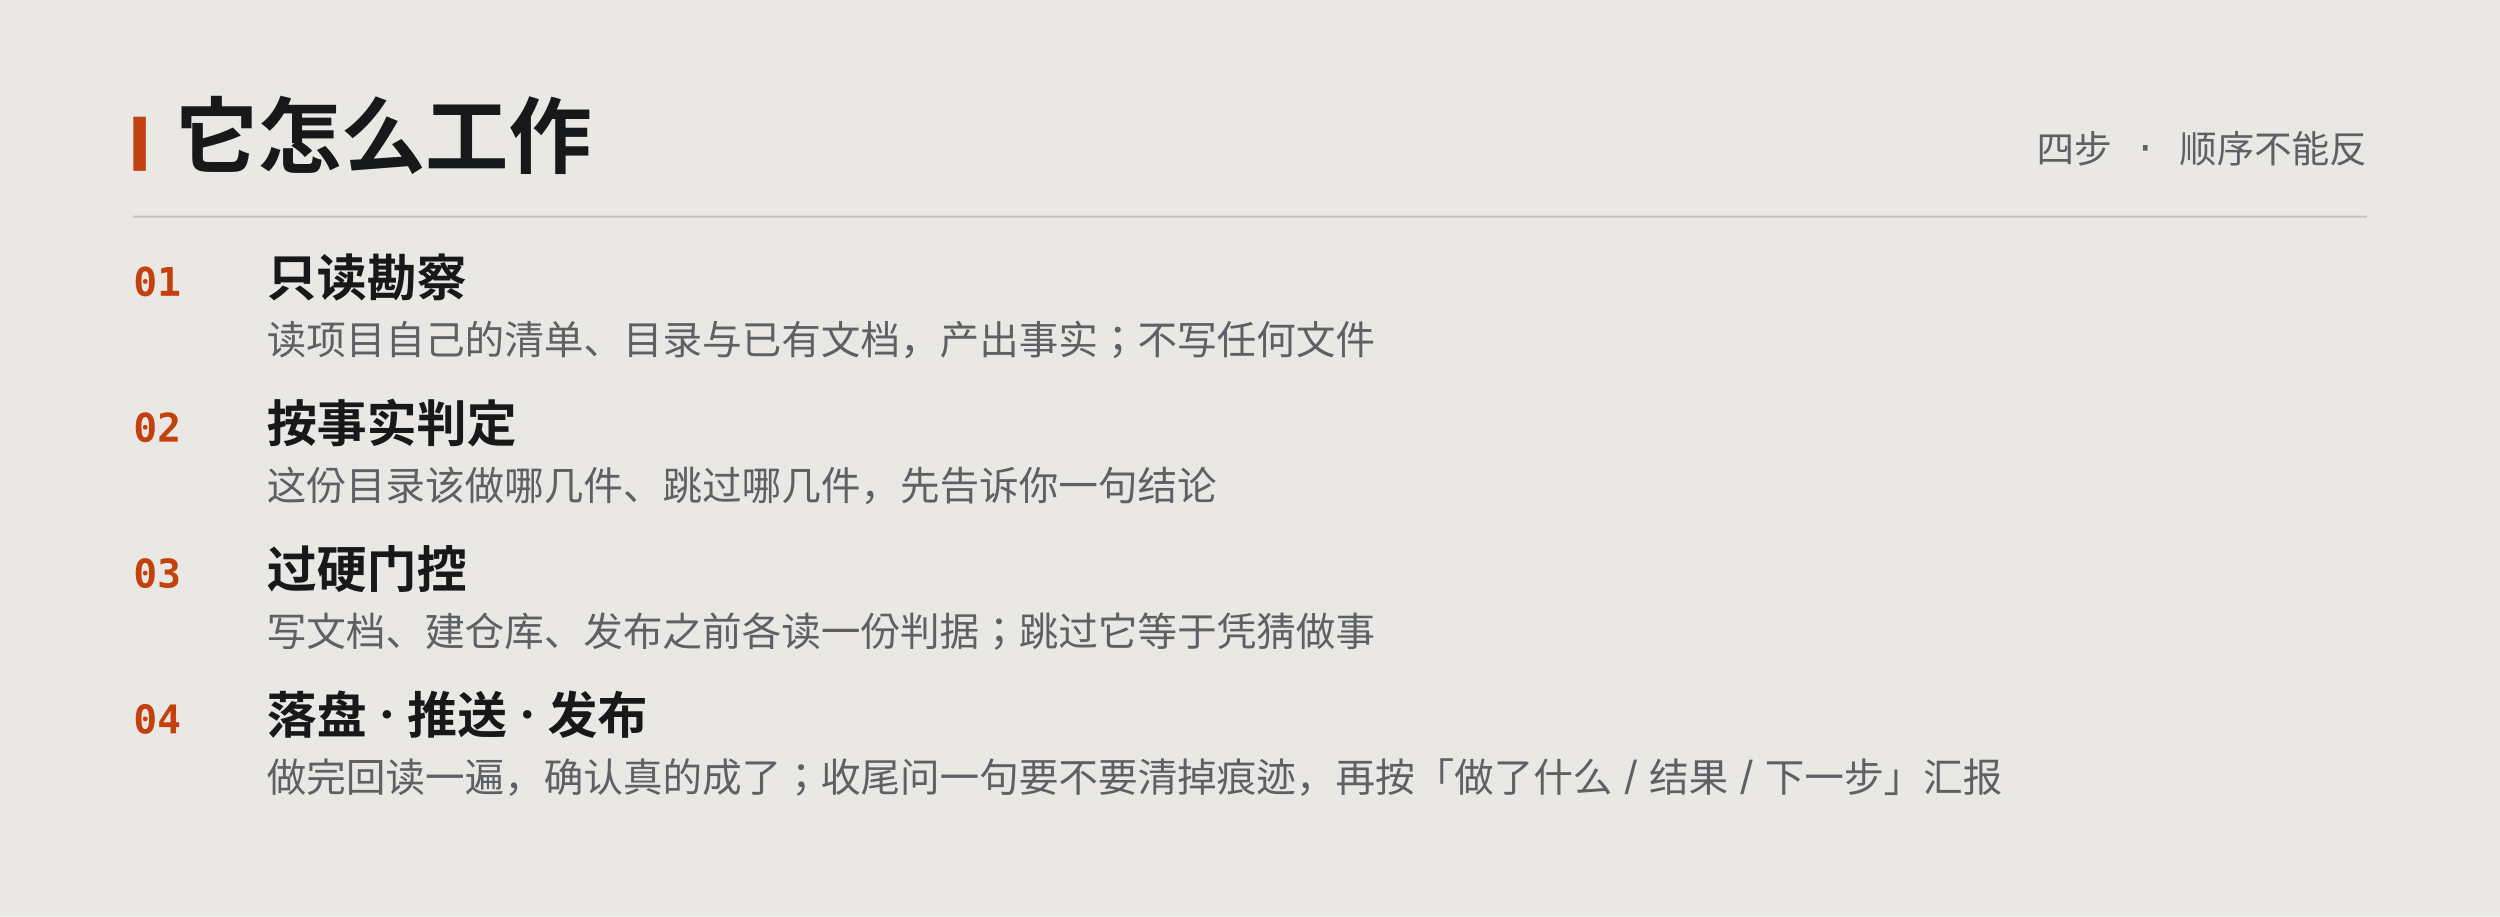
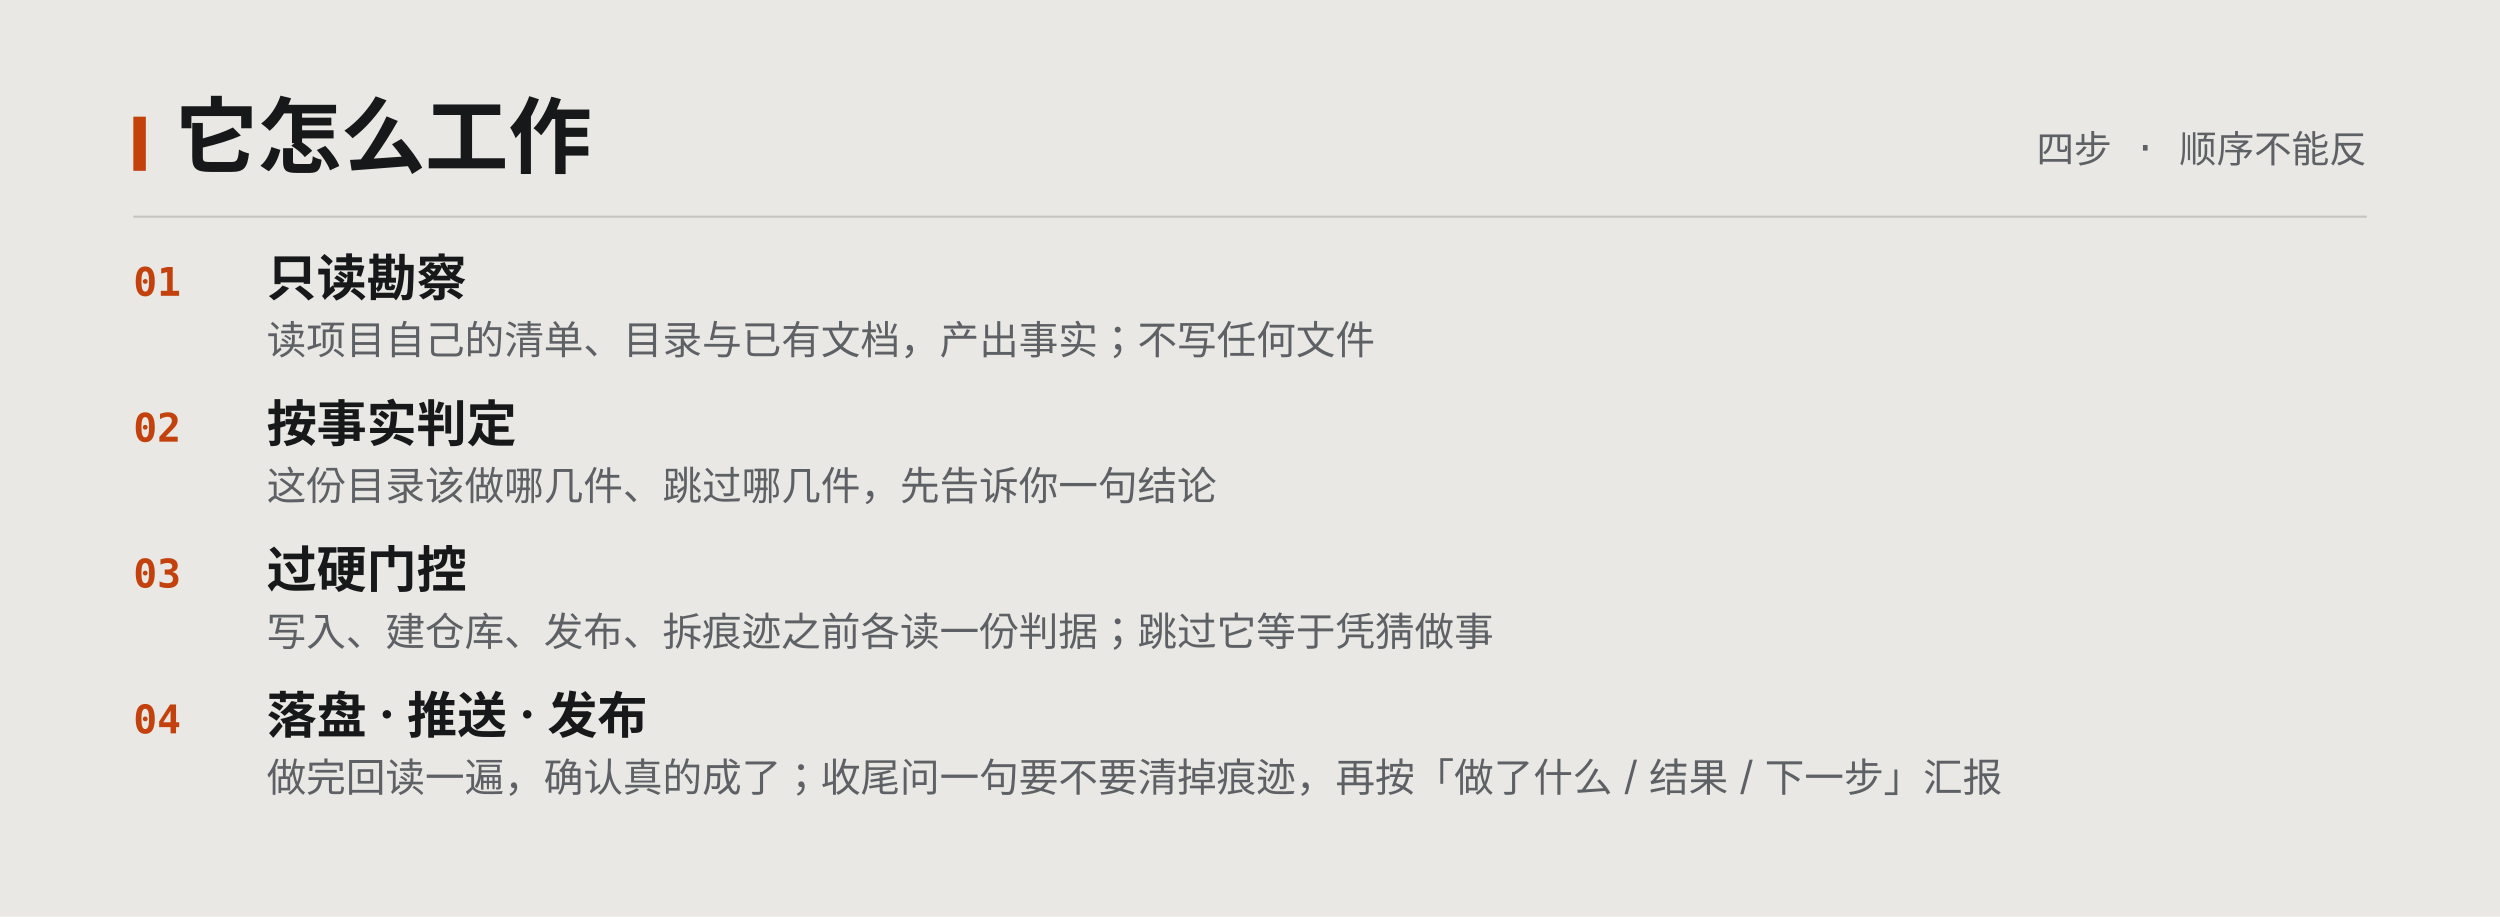
<svg xmlns="http://www.w3.org/2000/svg" width="1200" height="440" viewBox="0 0 1200 440" role="img" aria-labelledby="pfFlowTitle pfFlowDesc">
  <rect width="1200" height="440" fill="#E9E8E4" />
  <g id="head" font-family="-apple-system, BlinkMacSystemFont, 'Segoe UI', 'PingFang SC', sans-serif">
    <rect x="64" y="56" width="6" height="26" fill="#C2410C" />
    <text x="84" y="80" font-size="40" font-weight="700" fill="#17181A">它怎么工作</text>
    <text x="1136" y="78" text-anchor="end" font-family="ui-monospace, SFMono-Regular, Menlo, monospace" font-size="18" fill="#5D6064">四步 · 顺序不能反</text>
  </g>
  <line x1="64" y1="104" x2="1136" y2="104" stroke="#C6C4BF" stroke-width="1" />
  <g id="steps" font-family="-apple-system, BlinkMacSystemFont, 'Segoe UI', 'PingFang SC', sans-serif">
    <text x="64" y="142" font-family="ui-monospace, SFMono-Regular, Menlo, monospace" font-size="19" fill="#C2410C" font-weight="700">01</text>
    <text x="128" y="142" font-size="24" font-weight="700" fill="#17181A">只读勘察</text>
    <text x="128" y="170" font-size="19" fill="#5D6064">读项目自己的清单、目录与已有文档，产出事实；不写任何文件</text>
    <text x="64" y="212" font-family="ui-monospace, SFMono-Regular, Menlo, monospace" font-size="19" fill="#C2410C" font-weight="700">02</text>
    <text x="128" y="212" font-size="24" font-weight="700" fill="#17181A">按事实判定</text>
    <text x="128" y="240" font-size="19" fill="#5D6064">这份目录该做哪几件、跳过哪几件，先告诉你一句结论</text>
    <text x="64" y="282" font-family="ui-monospace, SFMono-Regular, Menlo, monospace" font-size="19" fill="#C2410C" font-weight="700">03</text>
    <text x="128" y="282" font-size="24" font-weight="700" fill="#17181A">过硬门控</text>
-     <text x="128" y="310" font-size="19" fill="#5D6064">写文档、建仓库、发布之前各读一份判据；跳过它等于凭猜做事</text>
+     <text x="128" y="310" font-size="19" fill="#5D6064">写入、建仓库、发布、拆痕迹之前各读一份判据；跳过它等于凭猜做事</text>
    <text x="64" y="352" font-family="ui-monospace, SFMono-Regular, Menlo, monospace" font-size="19" fill="#C2410C" font-weight="700">04</text>
    <text x="128" y="352" font-size="24" font-weight="700" fill="#17181A">落盘 · 推送 · 发布</text>
    <text x="128" y="380" font-size="19" fill="#5D6064">做完回读一遍，确认真的成了；收尾问一句要不要清掉痕迹，再按「做了什么 / 结果 / 下一步」汇报</text>
  </g>
</svg>
